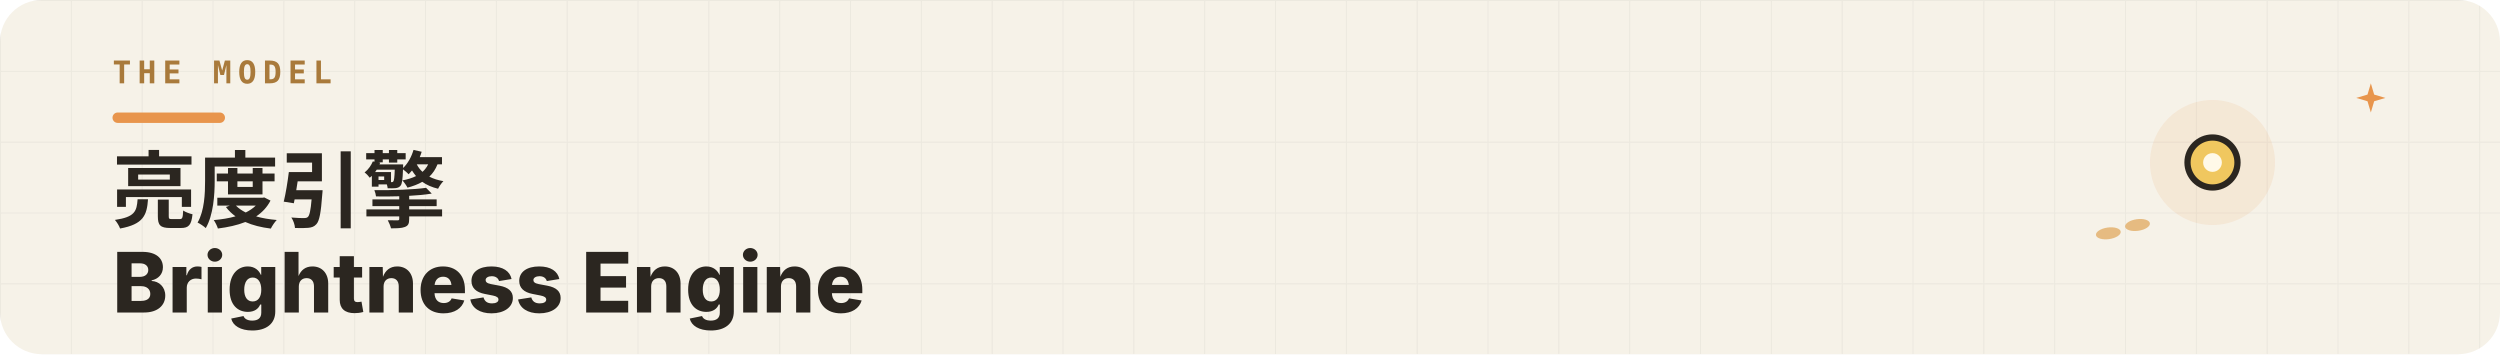
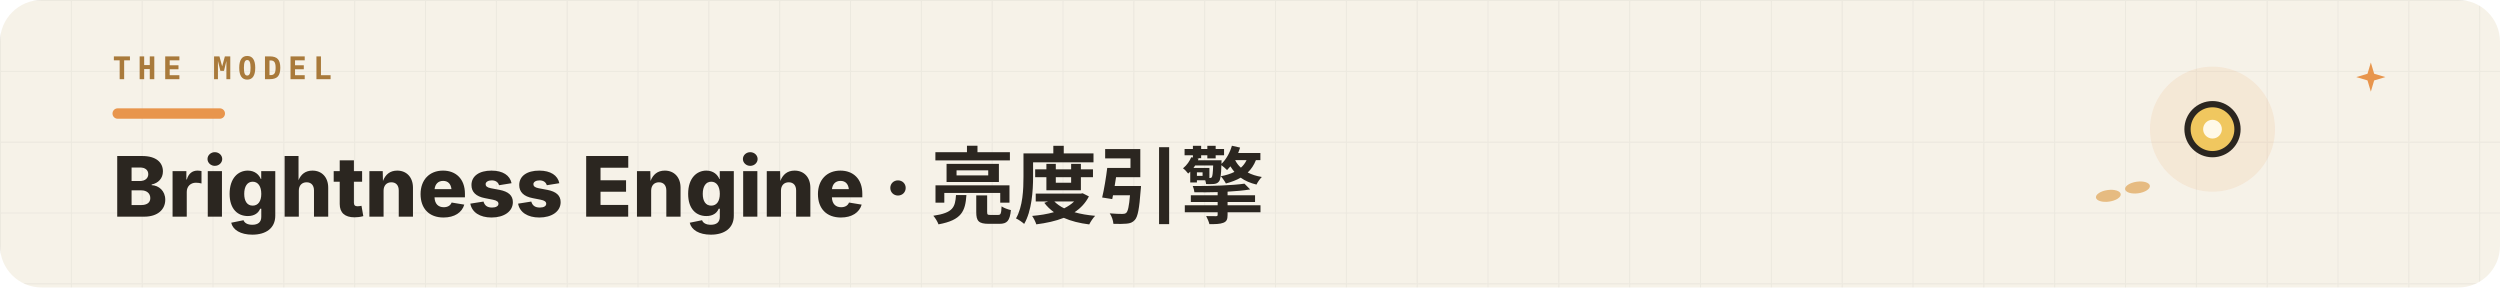
- <svg xmlns="http://www.w3.org/2000/svg" width="1200" height="170" viewBox="0 0 1200 170" role="img" aria-label="Brightness Engine · 亮度引擎">
+ <svg xmlns="http://www.w3.org/2000/svg" width="1200" height="138" viewBox="0 0 1200 138" role="img" aria-label="Brightness Engine · 亮度引擎">
  <defs>
    <pattern id="g" width="34" height="34" patternUnits="userSpaceOnUse">
      <path d="M34 0H0V34" fill="none" stroke="#2B2620" stroke-opacity="0.045" />
    </pattern>
  </defs>
-   <rect width="1200" height="170" rx="20" fill="#F6F2E8" />
-   <rect width="1200" height="170" rx="20" fill="url(#g)" />
-   <text x="54" y="40" font-family="ui-monospace, 'SF Mono', Menlo, monospace" font-size="15" font-weight="700" letter-spacing="3" fill="#A97A3B">THE MODEL</text>
-   <rect x="54" y="54" width="54" height="5" rx="2.5" fill="#E8954C" />
-   <text x="54" y="106" font-family="-apple-system, BlinkMacSystemFont, 'Segoe UI', 'PingFang SC', sans-serif" font-size="40" font-weight="800" fill="#2B2620">亮度引擎</text>
-   <text x="54" y="150" font-family="-apple-system, BlinkMacSystemFont, 'Segoe UI', sans-serif" font-size="40" font-weight="800" fill="#2B2620">Brightness Engine</text>
-   <circle cx="1062" cy="78" r="30" fill="#E8954C" opacity="0.12" />
-   <circle cx="1062" cy="78" r="12" fill="#F0C75F" stroke="#2B2620" stroke-width="3" />
-   <circle cx="1062" cy="78" r="4.5" fill="#FFF9E8" />
-   <ellipse cx="1012" cy="112" rx="6" ry="2.8" fill="#D98E2B" opacity="0.55" transform="rotate(-8 1012 112)" />
-   <ellipse cx="1026" cy="108" rx="6" ry="2.8" fill="#D98E2B" opacity="0.55" transform="rotate(-8 1026 108)" />
-   <path d="M1138 40 L1139.6 45.4 L1145 47 L1139.6 48.6 L1138 54 L1136.4 48.6 L1131 47 L1136.4 45.4 Z" fill="#E8954C" />
+   <rect width="1200" height="138" rx="20" fill="#F6F2E8" />
+   <rect width="1200" height="138" rx="20" fill="url(#g)" />
+   <text x="54" y="38" font-family="ui-monospace, 'SF Mono', Menlo, monospace" font-size="15" font-weight="700" letter-spacing="3" fill="#A97A3B">THE MODEL</text>
+   <rect x="54" y="52" width="54" height="5" rx="2.5" fill="#E8954C" />
+   <text x="54" y="104" font-family="-apple-system, BlinkMacSystemFont, 'Segoe UI', 'PingFang SC', sans-serif" font-size="40" font-weight="800" fill="#2B2620">Brightness Engine · 亮度引擎</text>
+   <circle cx="1062" cy="62" r="30" fill="#E8954C" opacity="0.12" />
+   <circle cx="1062" cy="62" r="12" fill="#F0C75F" stroke="#2B2620" stroke-width="3" />
+   <circle cx="1062" cy="62" r="4.5" fill="#FFF9E8" />
+   <ellipse cx="1012" cy="94" rx="6" ry="2.8" fill="#D98E2B" opacity="0.55" transform="rotate(-8 1012 94)" />
+   <ellipse cx="1026" cy="90" rx="6" ry="2.8" fill="#D98E2B" opacity="0.55" transform="rotate(-8 1026 90)" />
+   <path d="M1138 30 L1139.6 35.4 L1145 37 L1139.6 38.6 L1138 44 L1136.4 38.6 L1131 37 L1136.4 35.4 Z" fill="#E8954C" />
</svg>
